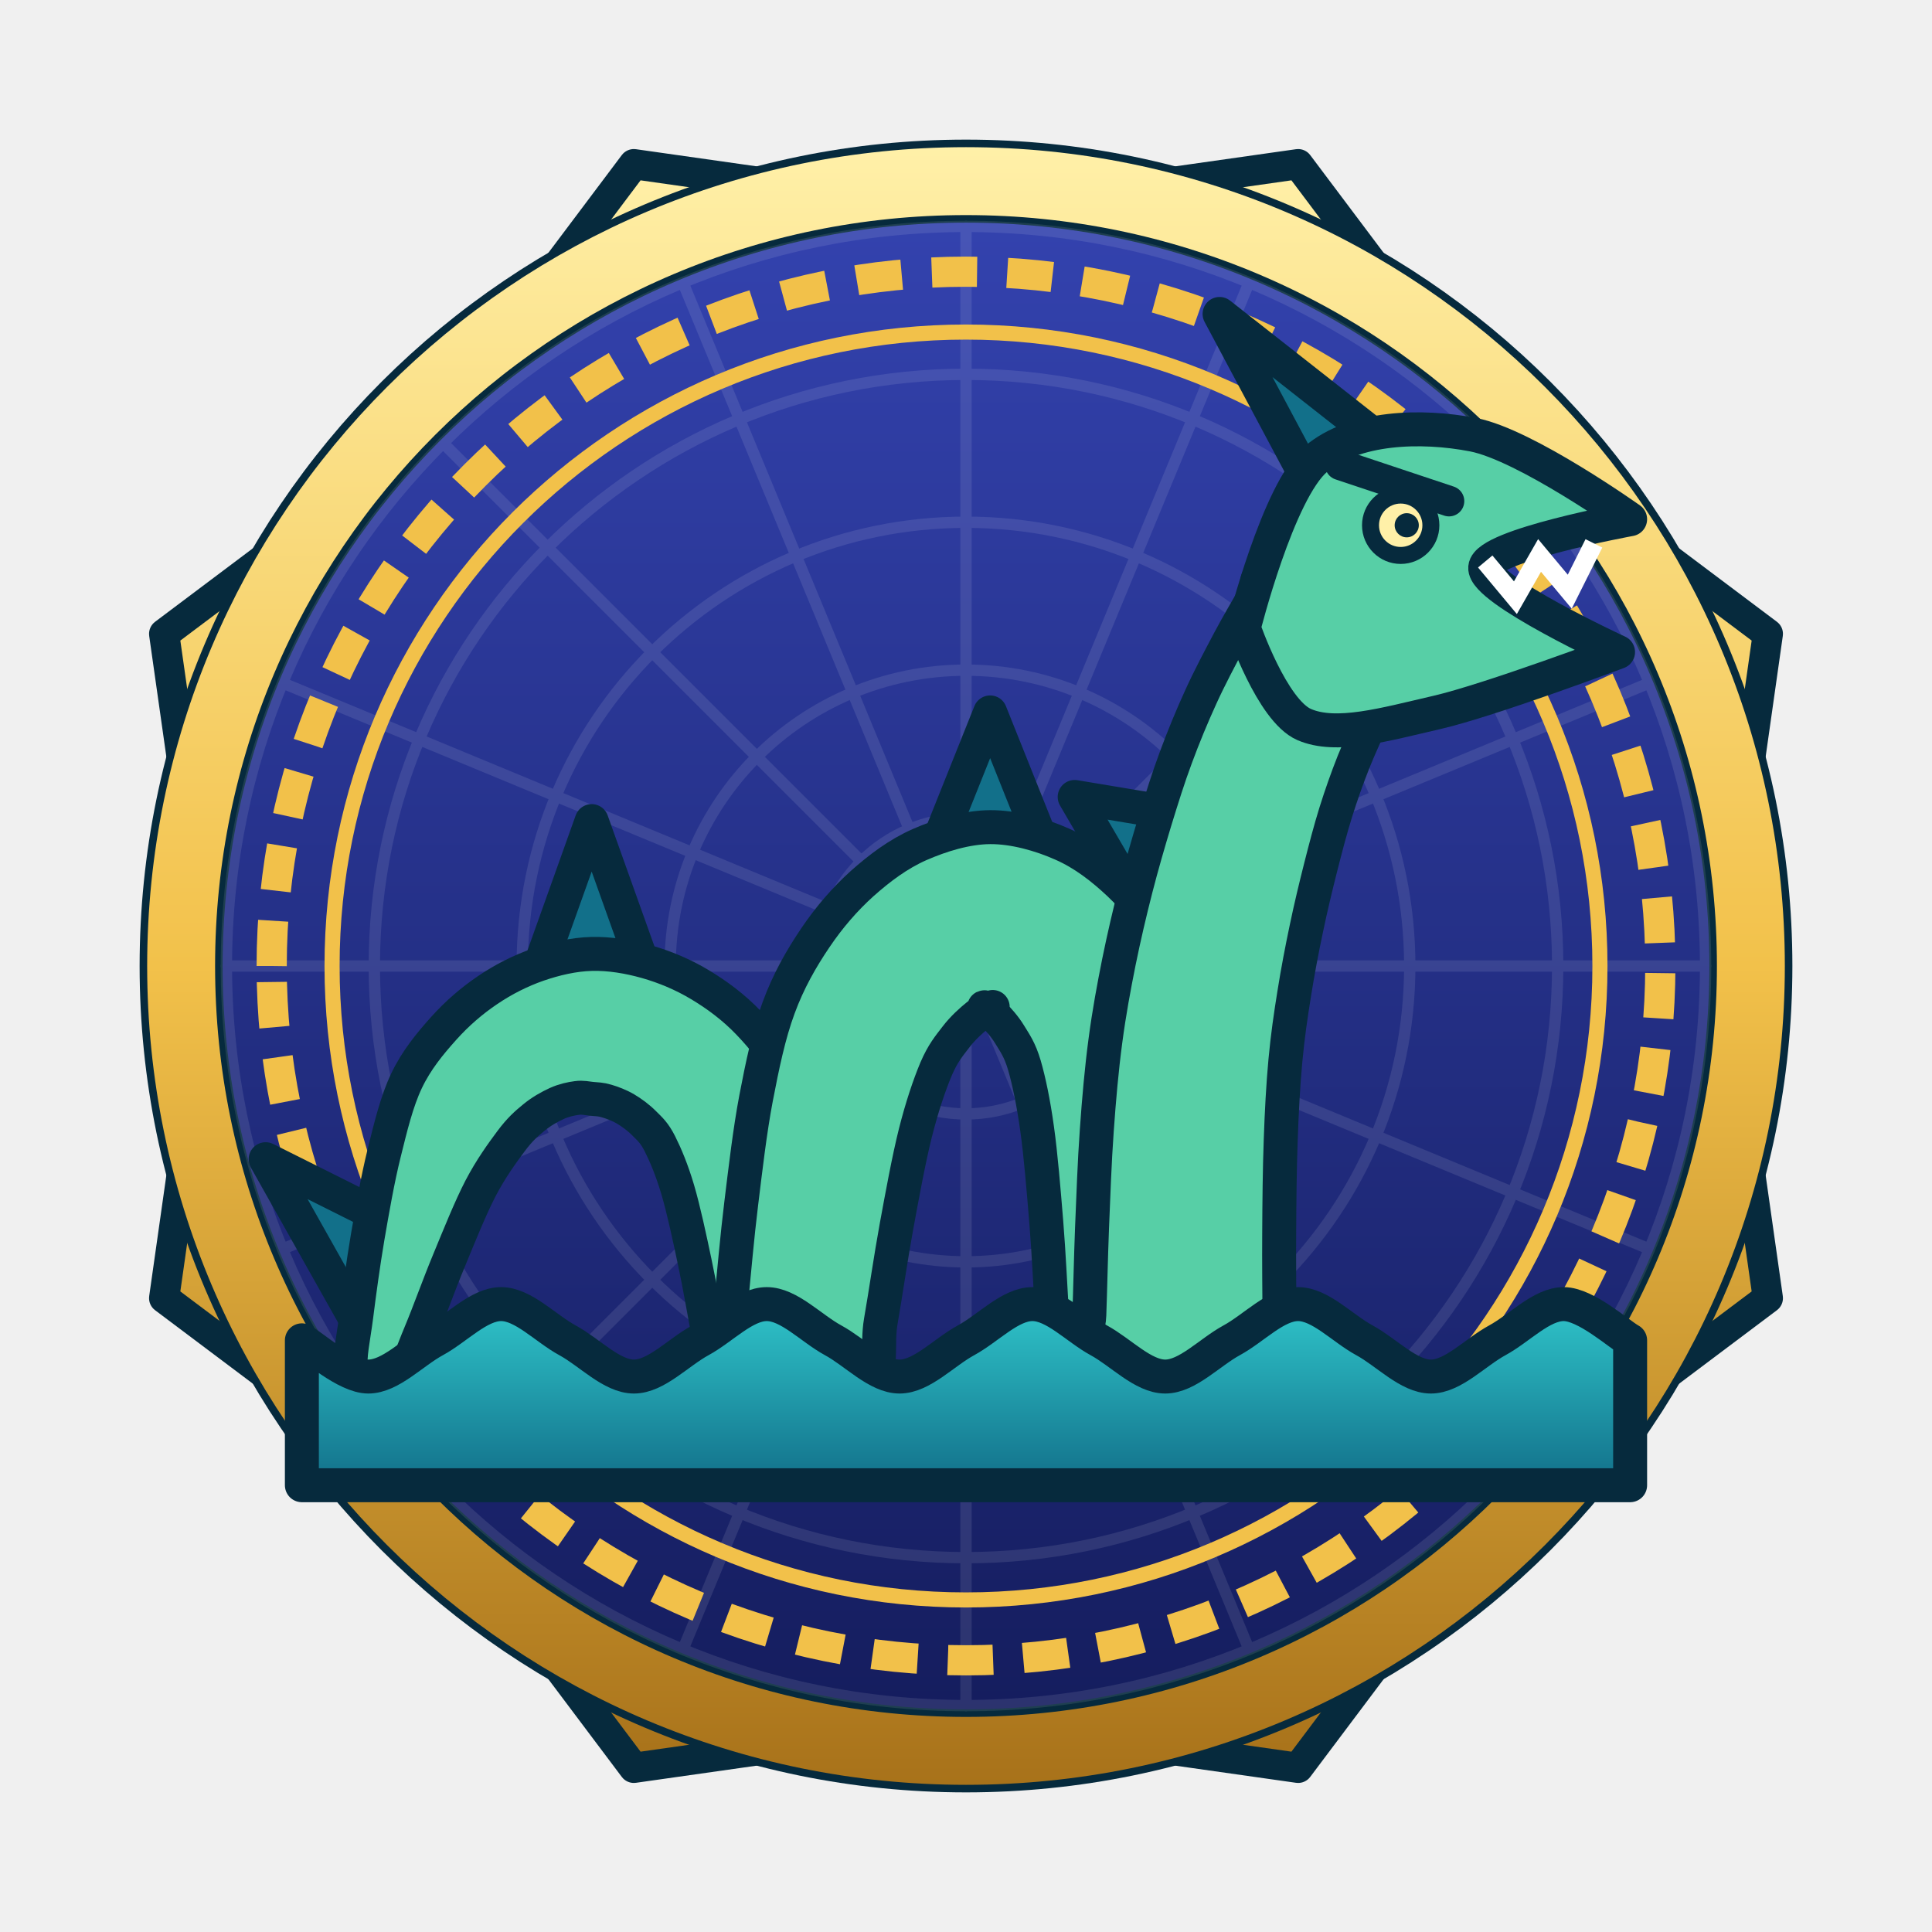
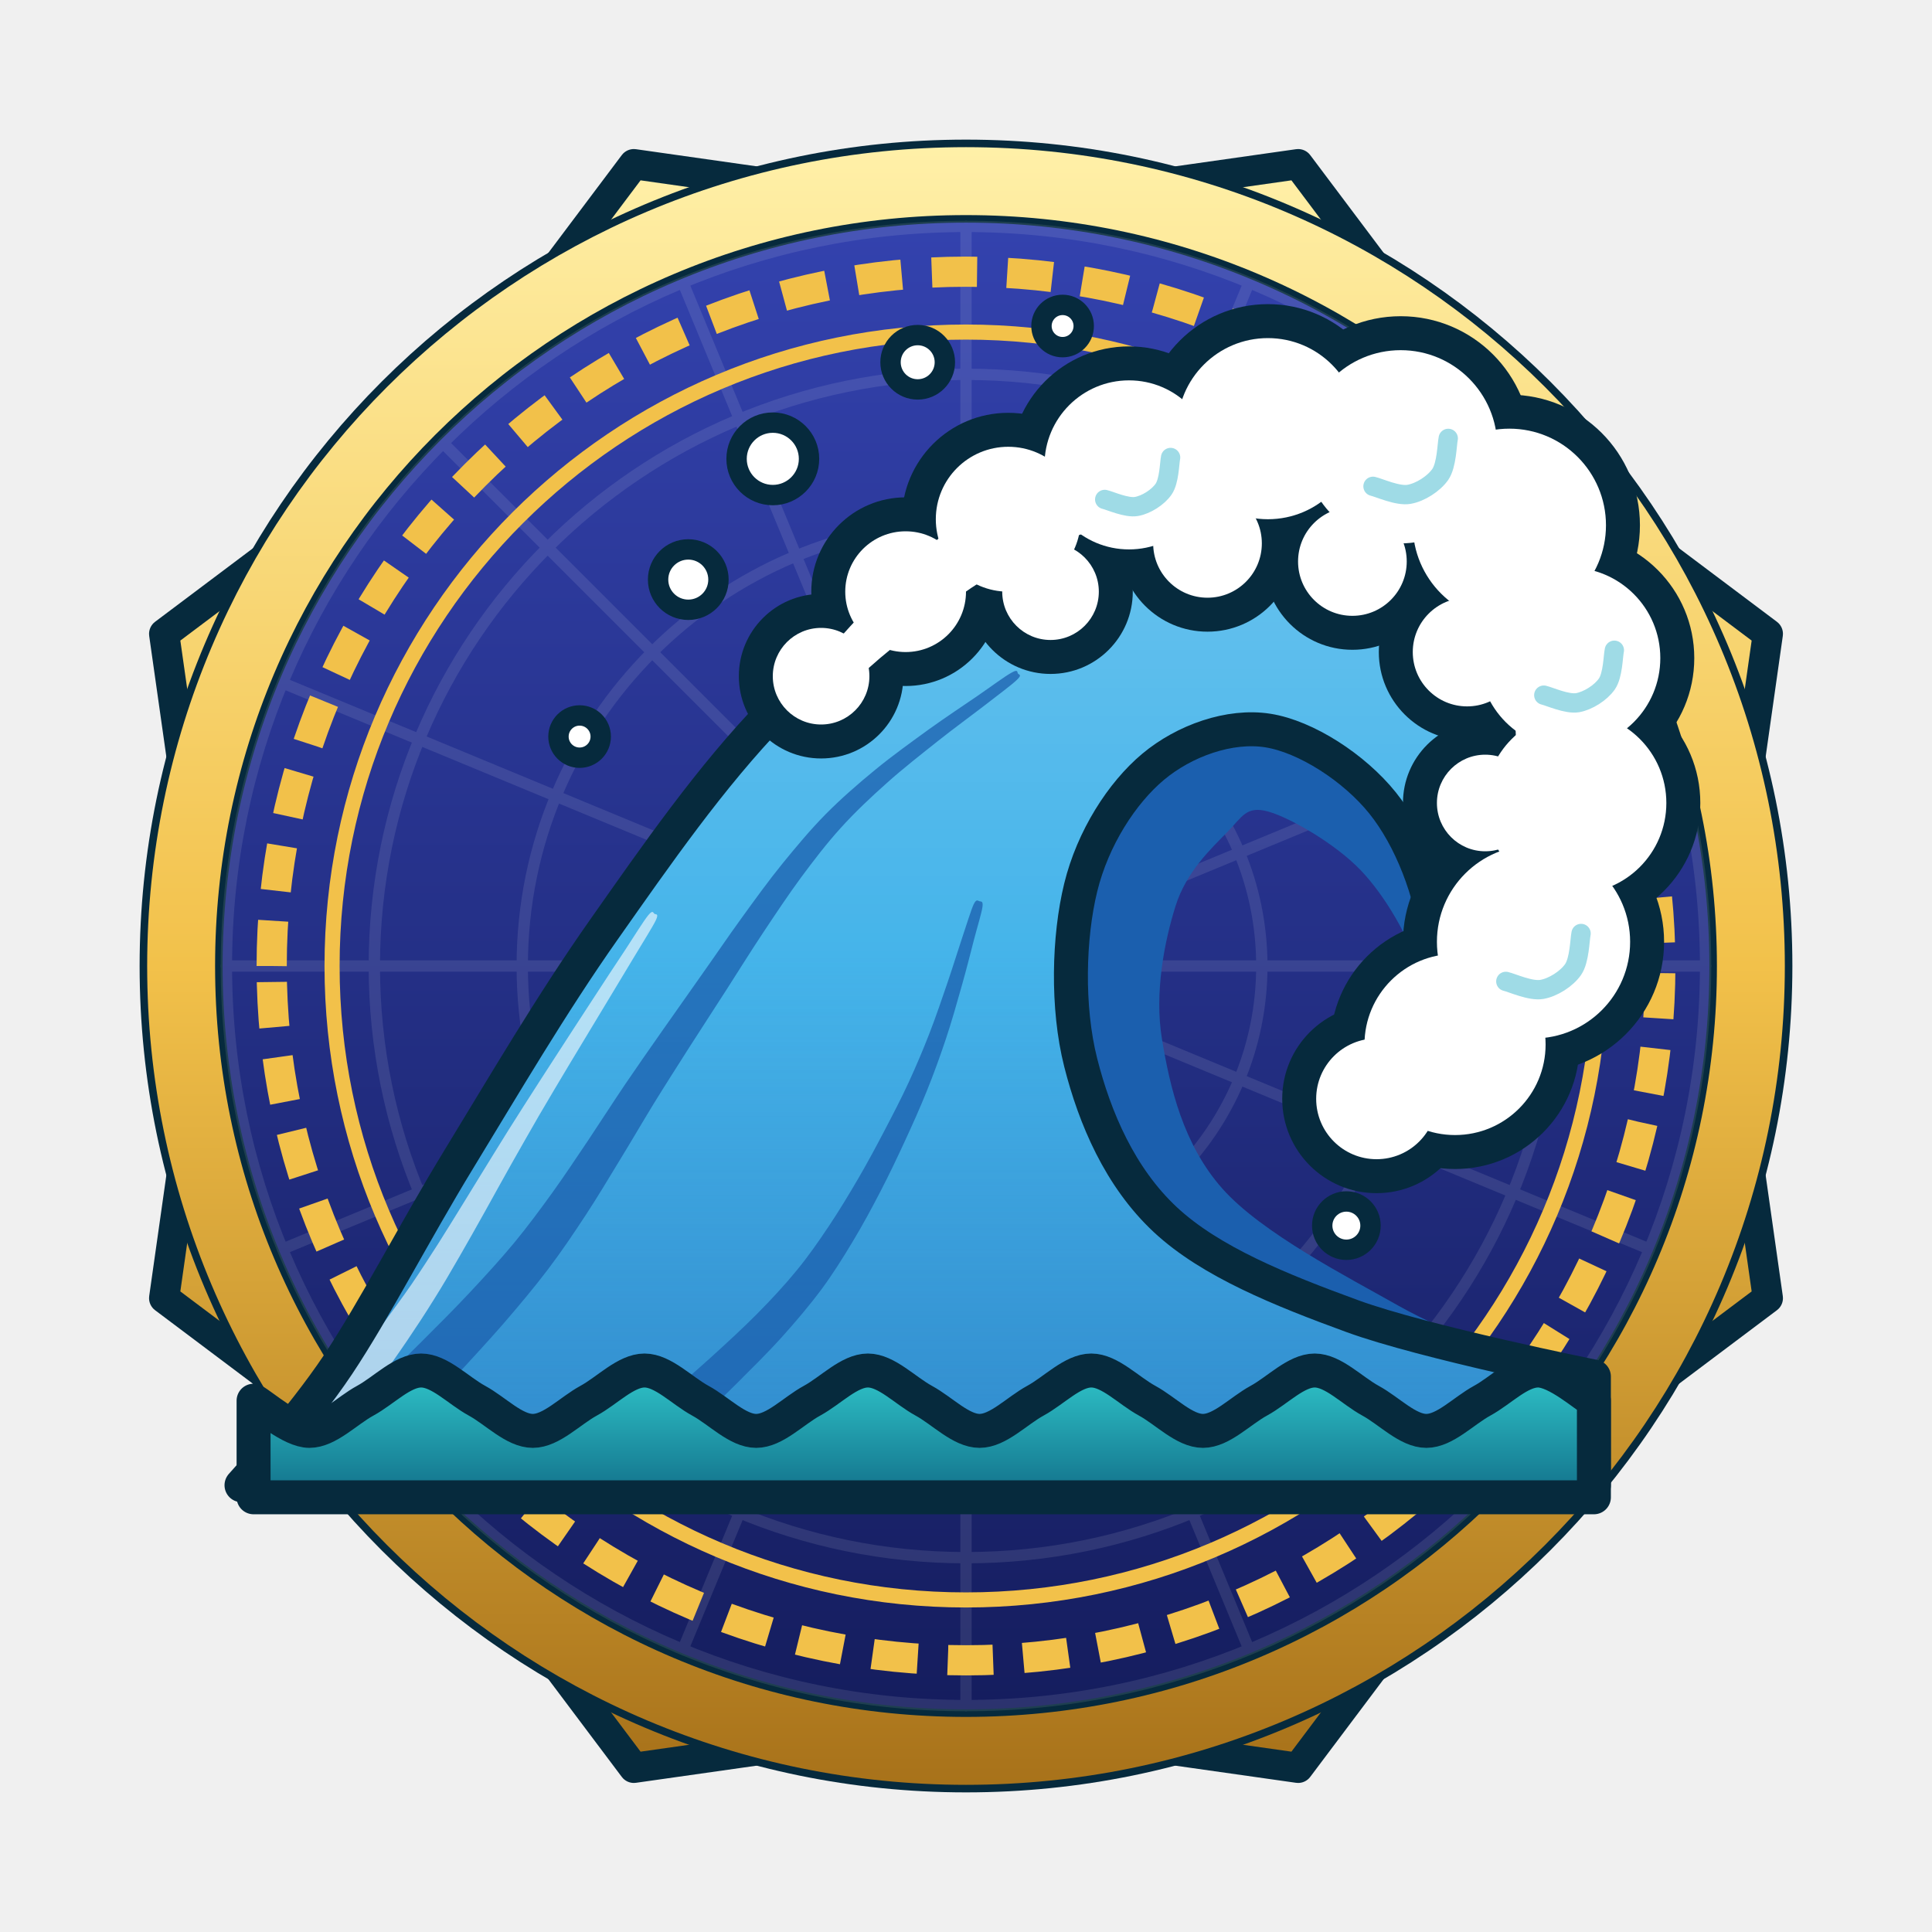
<svg xmlns="http://www.w3.org/2000/svg" width="256" height="256" viewBox="0 0 256 256">
  <defs>
    <linearGradient id="linear-gradient-1" x1="128" y1="21.75" x2="128" y2="234.25" gradientUnits="userSpaceOnUse">
      <stop offset="0" stop-color="#fff0a8" />
      <stop offset="0.5" stop-color="#f2c14a" />
      <stop offset="1" stop-color="#a8721a" />
    </linearGradient>
    <linearGradient id="linear-gradient-2" x1="128" y1="24" x2="128" y2="232" gradientUnits="userSpaceOnUse">
      <stop offset="0" stop-color="#3443b0" />
      <stop offset="1" stop-color="#141c5c" />
    </linearGradient>
    <linearGradient id="linear-gradient-3" x1="128" y1="19.5" x2="128" y2="236.5" gradientUnits="userSpaceOnUse">
      <stop offset="0" stop-color="#fff0a8" />
      <stop offset="0.5" stop-color="#f2c14a" />
      <stop offset="1" stop-color="#a8721a" />
    </linearGradient>
-     <linearGradient id="linear-gradient-4" x1="128" y1="172.8" x2="128" y2="196.8" gradientUnits="userSpaceOnUse">
+     <linearGradient id="linear-gradient-4" x1="122.54" y1="56.65" x2="122.54" y2="196.8" gradientUnits="userSpaceOnUse">
+       <stop offset="0" stop-color="#ffffff" stop-opacity="0.22" />
+       <stop offset="0.5" stop-color="#ffffff" stop-opacity="0" />
+       <stop offset="0.5" stop-color="#1b5fae" stop-opacity="0" />
+       <stop offset="1" stop-color="#1b5fae" stop-opacity="0.5" />
+     </linearGradient>
+     <linearGradient id="linear-gradient-5" x1="122.4" y1="181.6" x2="122.4" y2="198.4" gradientUnits="userSpaceOnUse">
      <stop offset="0" stop-color="#2fc4c9" />
      <stop offset="1" stop-color="#12708a" />
    </linearGradient>
  </defs>
  <g>
    <polygon points="172.01,21.75 198.71,57.29 234.25,83.99 228,128 234.25,172.01 198.71,198.71 172.01,234.25 128,228 83.99,234.25 57.29,198.71 21.75,172.01 28,128 21.75,83.99 57.29,57.29 83.99,21.75 128,28" fill="url(#linear-gradient-1)" stroke="#062a3d" stroke-width="4" stroke-linecap="round" stroke-linejoin="round" />
    <circle cx="128" cy="128" r="104" fill="url(#linear-gradient-2)" stroke="#062a3d" stroke-width="11" stroke-linecap="round" stroke-linejoin="round" />
    <g opacity="0.1">
      <circle cx="128" cy="128" r="98" fill="none" stroke="#ffffff" stroke-width="1.5" stroke-linecap="round" stroke-linejoin="round" />
      <circle cx="128" cy="128" r="78.4" fill="none" stroke="#ffffff" stroke-width="1.5" stroke-linecap="round" stroke-linejoin="round" />
      <circle cx="128" cy="128" r="58.8" fill="none" stroke="#ffffff" stroke-width="1.5" stroke-linecap="round" stroke-linejoin="round" />
      <circle cx="128" cy="128" r="39.2" fill="none" stroke="#ffffff" stroke-width="1.5" stroke-linecap="round" stroke-linejoin="round" />
      <circle cx="128" cy="128" r="19.6" fill="none" stroke="#ffffff" stroke-width="1.5" stroke-linecap="round" stroke-linejoin="round" />
      <line x1="128" y1="128" x2="128" y2="30" fill="none" stroke="#ffffff" stroke-width="1.5" stroke-linecap="round" stroke-linejoin="round" />
      <line x1="128" y1="128" x2="165.5" y2="37.46" fill="none" stroke="#ffffff" stroke-width="1.5" stroke-linecap="round" stroke-linejoin="round" />
      <line x1="128" y1="128" x2="197.3" y2="58.7" fill="none" stroke="#ffffff" stroke-width="1.5" stroke-linecap="round" stroke-linejoin="round" />
      <line x1="128" y1="128" x2="218.54" y2="90.5" fill="none" stroke="#ffffff" stroke-width="1.5" stroke-linecap="round" stroke-linejoin="round" />
      <line x1="128" y1="128" x2="226" y2="128" fill="none" stroke="#ffffff" stroke-width="1.5" stroke-linecap="round" stroke-linejoin="round" />
      <line x1="128" y1="128" x2="218.54" y2="165.5" fill="none" stroke="#ffffff" stroke-width="1.5" stroke-linecap="round" stroke-linejoin="round" />
      <line x1="128" y1="128" x2="197.3" y2="197.3" fill="none" stroke="#ffffff" stroke-width="1.5" stroke-linecap="round" stroke-linejoin="round" />
      <line x1="128" y1="128" x2="165.5" y2="218.54" fill="none" stroke="#ffffff" stroke-width="1.5" stroke-linecap="round" stroke-linejoin="round" />
      <line x1="128" y1="128" x2="128" y2="226" fill="none" stroke="#ffffff" stroke-width="1.5" stroke-linecap="round" stroke-linejoin="round" />
      <line x1="128" y1="128" x2="90.5" y2="218.54" fill="none" stroke="#ffffff" stroke-width="1.5" stroke-linecap="round" stroke-linejoin="round" />
      <line x1="128" y1="128" x2="58.7" y2="197.3" fill="none" stroke="#ffffff" stroke-width="1.5" stroke-linecap="round" stroke-linejoin="round" />
      <line x1="128" y1="128" x2="37.46" y2="165.5" fill="none" stroke="#ffffff" stroke-width="1.5" stroke-linecap="round" stroke-linejoin="round" />
      <line x1="128" y1="128" x2="30" y2="128" fill="none" stroke="#ffffff" stroke-width="1.5" stroke-linecap="round" stroke-linejoin="round" />
      <line x1="128" y1="128" x2="37.46" y2="90.5" fill="none" stroke="#ffffff" stroke-width="1.5" stroke-linecap="round" stroke-linejoin="round" />
      <line x1="128" y1="128" x2="58.7" y2="58.7" fill="none" stroke="#ffffff" stroke-width="1.5" stroke-linecap="round" stroke-linejoin="round" />
      <line x1="128" y1="128" x2="90.5" y2="37.46" fill="none" stroke="#ffffff" stroke-width="1.5" stroke-linecap="round" stroke-linejoin="round" />
    </g>
    <circle cx="128" cy="128" r="104" fill="none" stroke="url(#linear-gradient-3)" stroke-width="9" stroke-linecap="round" stroke-linejoin="round" />
    <path d="M36 128 C36 77.19 77.19 36 128 36 C178.81 36 220 77.19 220 128 C220 178.81 178.81 220 128 220 C77.19 220 36 178.81 36 128 Z" fill="none" stroke="#f2c14a" stroke-width="4" stroke-linejoin="round" stroke-dasharray="6 4" />
    <circle cx="128" cy="128" r="84" fill="none" stroke="#f2c14a" stroke-width="2" stroke-linecap="round" stroke-linejoin="round" />
    <g>
-       <polygon points="70.4,131.2 78.4,108.8 86.4,131.2" fill="#12708a" stroke="#062a3d" stroke-width="4.5" stroke-linecap="round" stroke-linejoin="round" />
-       <polygon points="121.6,118.4 131.2,94.4 140.8,118.4" fill="#12708a" stroke="#062a3d" stroke-width="4.5" stroke-linecap="round" stroke-linejoin="round" />
-       <polygon points="153.6,124.8 142.4,105.6 161.6,108.8" fill="#12708a" stroke="#062a3d" stroke-width="4.5" stroke-linecap="round" stroke-linejoin="round" />
-       <polygon points="174.4,65.6 161.6,41.6 184,59.2" fill="#12708a" stroke="#062a3d" stroke-width="4.5" stroke-linecap="round" stroke-linejoin="round" />
-       <polygon points="49.6,179.2 35.2,153.6 54.4,163.2" fill="#12708a" stroke="#062a3d" stroke-width="4.5" stroke-linecap="round" stroke-linejoin="round" />
-       <path d="M48.77 185.49 C49.79 185.77 51.53 184.71 52.69 183.23 C53.85 181.76 54.58 179.34 55.71 176.65 C56.85 173.94 58.16 170.23 59.49 167.04 C60.81 163.85 62.3 160.12 63.67 157.47 C65.05 154.83 66.56 152.76 67.73 151.19 C68.9 149.63 69.72 148.92 70.73 148.09 C71.73 147.26 72.82 146.66 73.77 146.22 C74.72 145.79 75.67 145.59 76.44 145.49 C77.22 145.38 77.74 145.54 78.4 145.6 C79.06 145.66 79.63 145.66 80.38 145.89 C81.12 146.11 82.05 146.45 82.88 146.94 C83.71 147.43 84.61 148.09 85.37 148.86 C86.13 149.62 86.7 150.09 87.44 151.55 C88.18 153.02 89.04 155.05 89.81 157.66 C90.58 160.27 91.38 164.01 92.06 167.24 C92.75 170.47 93.38 174.26 93.92 177.03 C94.46 179.82 93.4 181.58 95.34 183.93 C97.27 186.26 102.64 191.58 105.53 191.06 C108.42 190.56 111.65 183.72 112.66 180.87 C113.69 178.03 112.08 176.84 111.66 173.99 C111.23 171.14 110.76 167.32 110.14 163.76 C109.51 160.2 108.85 156.1 107.92 152.62 C106.98 149.13 106.02 145.7 104.56 142.85 C103.1 140 101.16 137.58 99.18 135.52 C97.21 133.46 94.98 131.81 92.72 130.46 C90.47 129.11 88.06 128.11 85.67 127.43 C83.29 126.76 80.8 126.34 78.4 126.4 C76 126.46 73.55 127.04 71.26 127.83 C68.97 128.63 66.71 129.77 64.63 131.18 C62.55 132.58 60.57 134.28 58.78 136.28 C56.98 138.29 55.18 140.46 53.87 143.21 C52.56 145.96 51.76 149.34 50.9 152.8 C50.04 156.26 49.33 160.36 48.71 163.96 C48.1 167.56 47.58 171.45 47.21 174.38 C46.84 177.31 46.25 179.71 46.51 181.57 C46.77 183.42 47.74 185.21 48.77 185.49 Z" fill="#57cfa6" stroke="#062a3d" stroke-width="4.5" stroke-linecap="round" stroke-linejoin="round" />
-       <path d="M104.28 191.91 C107.45 192.35 113.03 186.54 115.11 183.72 C117.18 180.9 116.11 178.54 116.72 175.02 C117.34 171.49 118.02 166.71 118.78 162.56 C119.54 158.42 120.42 153.61 121.29 150.13 C122.17 146.64 123.14 143.79 124.03 141.66 C124.94 139.54 125.77 138.58 126.69 137.38 C127.6 136.19 128.73 135.19 129.54 134.54 C130.34 133.87 131.26 133.58 131.54 133.43 C131.82 133.27 131.39 133.58 131.2 133.6 C131.01 133.62 130.33 133.37 130.41 133.5 C130.49 133.65 131.1 133.84 131.67 134.44 C132.23 135.03 133.1 135.95 133.78 137.07 C134.46 138.19 135.13 139.08 135.74 141.16 C136.34 143.23 136.94 146.08 137.42 149.55 C137.91 153.02 138.3 157.82 138.64 161.97 C138.98 166.12 139.19 170.92 139.42 174.46 C139.66 178 137.79 179.9 140.03 183.22 C142.26 186.54 148.83 194.65 152.82 194.37 C156.82 194.1 162.22 185.16 163.97 181.58 C165.73 178 163.61 176.48 163.38 172.89 C163.14 169.3 162.93 164.5 162.56 160.03 C162.19 155.56 161.82 150.43 161.18 146.1 C160.53 141.77 159.82 137.63 158.66 134.04 C157.51 130.46 155.99 127.39 154.27 124.58 C152.54 121.76 150.58 119.29 148.33 117.16 C146.08 115.04 143.6 113.1 140.74 111.85 C137.89 110.58 134.35 109.58 131.2 109.6 C128.05 109.62 124.66 110.68 121.83 111.92 C119.01 113.17 116.57 115.01 114.26 117.06 C111.97 119.12 109.89 121.52 108.04 124.26 C106.18 127.01 104.47 129.99 103.17 133.54 C101.86 137.08 101.01 141.21 100.18 145.53 C99.36 149.84 98.77 154.97 98.22 159.44 C97.67 163.9 97.26 168.73 96.9 172.34 C96.55 175.94 94.86 177.82 96.09 181.08 C97.32 184.34 101.11 191.47 104.28 191.91 Z" fill="#57cfa6" stroke="#062a3d" stroke-width="4.5" stroke-linecap="round" stroke-linejoin="round" />
-       <path d="M156.58 195.2 C160.85 195.27 167.44 186.05 169.6 182.62 C171.76 179.19 169.55 177.86 169.54 174.65 C169.52 171.42 169.47 167.22 169.5 163.3 C169.52 159.38 169.56 154.9 169.7 151.11 C169.83 147.33 170.02 143.79 170.32 140.55 C170.62 137.31 171.02 134.59 171.49 131.67 C171.95 128.76 172.51 125.84 173.1 123.04 C173.68 120.25 174.35 117.47 175 114.9 C175.65 112.34 176.27 109.96 176.99 107.64 C177.72 105.32 178.48 103.16 179.34 100.99 C180.21 98.82 181.24 96.62 182.17 94.62 C183.1 92.61 184.14 90.58 184.91 88.94 C185.7 87.3 187.27 87.8 186.85 84.77 C186.42 81.74 185.45 72.34 182.37 70.75 C179.28 69.17 171.06 73.83 168.35 75.23 C165.65 76.63 167.03 77.53 166.11 79.16 C165.19 80.78 163.99 82.79 162.83 84.98 C161.67 87.18 160.3 89.74 159.13 92.31 C157.96 94.87 156.82 97.62 155.81 100.36 C154.79 103.1 153.94 105.85 153.05 108.74 C152.17 111.65 151.3 114.64 150.5 117.76 C149.7 120.88 148.94 124.13 148.26 127.47 C147.59 130.82 146.97 134.14 146.48 137.85 C145.98 141.57 145.62 145.64 145.33 149.78 C145.03 153.93 144.87 158.62 144.7 162.7 C144.54 166.78 144.46 171.01 144.34 174.26 C144.22 177.5 141.96 178.69 144 182.18 C146.04 185.67 152.31 195.13 156.58 195.2 Z" fill="#57cfa6" stroke="#062a3d" stroke-width="4.5" stroke-linecap="round" stroke-linejoin="round" />
-       <path d="M164.8 83.2 C164.8 83.2 169.34 65.06 174.4 60.8 C179.46 56.54 188.26 56.26 195.2 57.6 C202.14 58.94 216 68.8 216 68.8 C216 68.8 197.06 72.26 196.8 75.2 C196.54 78.14 214.4 86.4 214.4 86.4 C214.4 86.4 197.34 92.8 190.4 94.4 C183.46 96 177.06 97.86 172.8 96 C168.54 94.14 164.8 83.2 164.8 83.2 Z" fill="#57cfa6" stroke="#062a3d" stroke-width="4.5" stroke-linecap="round" stroke-linejoin="round" />
-       <polyline points="196.8,74.4 200.8,79.2 204,73.6 208,78.4 211.2,72" fill="none" stroke="#ffffff" stroke-width="2.48" stroke-miterlimit="10" />
-       <circle cx="185.6" cy="69.6" r="4" fill="#fff0a8" stroke="#062a3d" stroke-width="2.25" stroke-linecap="round" stroke-linejoin="round" />
-       <circle cx="186.4" cy="69.6" r="1.6" fill="#062a3d" />
-       <line x1="177.6" y1="61.6" x2="192" y2="66.4" fill="none" stroke="#062a3d" stroke-width="4.05" stroke-linecap="round" stroke-linejoin="round" />
-       <path d="M40 177.6 C41.46 178.4 45.86 182.4 48.8 182.4 C51.74 182.4 54.66 179.2 57.6 177.6 C60.54 176 63.46 172.8 66.4 172.8 C69.34 172.8 72.26 176 75.2 177.6 C78.14 179.2 81.06 182.4 84 182.4 C86.94 182.4 89.86 179.2 92.8 177.6 C95.74 176 98.66 172.8 101.6 172.8 C104.54 172.8 107.46 176 110.4 177.6 C113.34 179.2 116.26 182.4 119.2 182.4 C122.14 182.4 125.06 179.2 128 177.6 C130.94 176 133.86 172.8 136.8 172.8 C139.74 172.8 142.66 176 145.6 177.6 C148.54 179.2 151.46 182.4 154.4 182.4 C157.34 182.4 160.26 179.2 163.2 177.6 C166.14 176 169.06 172.8 172 172.8 C174.94 172.8 177.86 176 180.8 177.6 C183.74 179.2 186.66 182.4 189.6 182.4 C192.54 182.4 195.46 179.2 198.4 177.6 C201.34 176 204.26 172.8 207.2 172.8 C210.14 172.8 214.54 176.8 216 177.6 L216 196.8 L40 196.8 Z" fill="url(#linear-gradient-4)" stroke="#062a3d" stroke-width="4.5" stroke-linecap="round" stroke-linejoin="round" />
+       <path d="M32 196.8 C32 196.8 40 188 44.8 180.8 C49.6 173.6 54.94 163.2 60.8 153.6 C66.66 144 73.06 133.06 80 123.2 C86.94 113.34 94.14 102.94 102.4 94.4 C110.66 85.86 120.26 77.86 129.6 72 C138.94 66.14 149.34 61.6 158.4 59.2 C167.46 56.8 176.54 55.74 184 57.6 C191.46 59.46 198.4 64.26 203.2 70.4 C208 76.54 211.74 86.14 212.8 94.4 C213.86 102.66 211.74 113.06 209.6 120 C207.46 126.94 203.74 131.74 200 136 C196.26 140.26 187.2 145.6 187.2 145.6 C187.2 145.6 191.06 131.34 190.4 124.8 C189.74 118.26 186.94 111.06 183.2 106.4 C179.46 101.74 173.06 97.6 168 96.8 C162.94 96 156.94 98.14 152.8 101.6 C148.66 105.06 144.8 111.06 143.2 117.6 C141.6 124.14 141.34 133.46 143.2 140.8 C145.06 148.14 148.4 156 154.4 161.6 C160.4 167.2 169.74 170.94 179.2 174.4 C188.66 177.86 211.2 182.4 211.2 182.4 L211.2 196.8 Z" fill="#45b4ea" />
+       <path d="M32 196.8 C32 196.8 40 188 44.8 180.8 C49.6 173.6 54.94 163.2 60.8 153.6 C66.66 144 73.06 133.06 80 123.2 C86.94 113.34 94.14 102.94 102.4 94.4 C110.66 85.86 120.26 77.86 129.6 72 C138.94 66.14 149.34 61.6 158.4 59.2 C167.46 56.8 176.54 55.74 184 57.6 C191.46 59.46 198.4 64.26 203.2 70.4 C208 76.54 211.74 86.14 212.8 94.4 C213.86 102.66 211.74 113.06 209.6 120 C207.46 126.94 203.74 131.74 200 136 C196.26 140.26 187.2 145.6 187.2 145.6 C187.2 145.6 191.06 131.34 190.4 124.8 C189.74 118.26 186.94 111.06 183.2 106.4 C179.46 101.74 173.06 97.6 168 96.8 C162.94 96 156.94 98.14 152.8 101.6 C148.66 105.06 144.8 111.06 143.2 117.6 C141.6 124.14 141.34 133.46 143.2 140.8 C145.06 148.14 148.4 156 154.4 161.6 C160.4 167.2 169.74 170.94 179.2 174.4 C188.66 177.86 211.2 182.4 211.2 182.4 L211.2 196.8 Z" fill="url(#linear-gradient-4)" />
+       <path d="M188.42 140.12 C188.42 140.12 190.74 133.09 190.43 128.37 C190.13 123.65 189.88 116.94 186.58 111.79 C183.28 106.64 175.89 99.43 170.62 97.46 C165.37 95.5 159.58 96.63 155.01 99.98 C150.44 103.34 145.17 110.8 143.2 117.6 C141.23 124.4 140.79 133.02 143.2 140.8 C145.61 148.58 150.78 158.37 157.66 164.25 C164.54 170.14 176.99 173.39 184.49 176.1 C191.98 178.82 202.64 180.5 202.64 180.5 C202.64 180.5 192.09 176.85 185.31 173.02 C178.54 169.18 167.2 163.39 161.98 157.51 C156.75 151.63 155 143.95 153.97 137.71 C152.93 131.47 154.33 124.64 155.76 120.07 C157.19 115.51 160.51 112.41 162.56 110.32 C164.62 108.23 165.12 106.72 168.07 107.54 C171.02 108.38 176.96 111.82 180.29 115.3 C183.62 118.77 186.68 124.26 188.03 128.39 C189.38 132.53 188.42 140.12 188.42 140.12 Z" fill="#1b5fae" />
+       <path d="M50.58 192.91 C50.58 192.91 52.91 190.34 54.54 188.59 C56.16 186.84 58.29 184.65 60.33 182.43 C62.36 180.22 64.7 177.7 66.76 175.33 C68.81 172.95 70.83 170.55 72.63 168.17 C74.44 165.78 75.99 163.47 77.58 161.05 C79.18 158.62 80.66 156.12 82.18 153.63 C83.7 151.15 85.16 148.63 86.68 146.15 C88.21 143.67 89.76 141.26 91.34 138.77 C92.93 136.28 94.57 133.78 96.2 131.24 C97.82 128.71 99.46 126.08 101.12 123.58 C102.78 121.09 104.44 118.58 106.15 116.26 C107.86 113.96 109.49 111.82 111.38 109.73 C113.27 107.64 115.34 105.68 117.5 103.76 C119.65 101.83 122.13 99.9 124.29 98.18 C126.46 96.46 128.73 94.81 130.48 93.46 C132.22 92.11 134.02 90.78 134.75 90.08 C135.49 89.38 135 89.41 134.88 89.25 C134.77 89.08 134.94 88.62 134.05 89.12 C133.15 89.61 131.37 90.94 129.55 92.19 C127.73 93.44 125.38 94.99 123.11 96.62 C120.85 98.26 118.26 100.12 115.98 101.99 C113.7 103.86 111.46 105.81 109.42 107.87 C107.38 109.94 105.58 112.1 103.72 114.38 C101.86 116.67 100.06 119.16 98.28 121.62 C96.5 124.07 94.77 126.64 93.02 129.1 C91.29 131.58 89.55 134.01 87.86 136.43 C86.16 138.86 84.48 141.25 82.84 143.67 C81.2 146.1 79.62 148.57 78.02 150.97 C76.41 153.36 74.83 155.75 73.19 158.03 C71.55 160.3 69.99 162.42 68.17 164.63 C66.34 166.84 64.32 169.05 62.24 171.27 C60.16 173.5 57.77 175.87 55.67 177.97 C53.58 180.06 51.37 182.16 49.66 183.81 C47.95 185.46 45.42 187.89 45.42 187.89 Z" fill="#1b5fae" opacity="0.75" />
+       <path d="M88.31 192.45 C88.31 192.45 90.52 190.21 92.06 188.7 C93.61 187.18 95.66 185.28 97.58 183.36 C99.5 181.44 101.73 179.25 103.6 177.17 C105.47 175.09 107.26 172.98 108.83 170.87 C110.39 168.76 111.68 166.69 112.99 164.51 C114.3 162.34 115.53 160.06 116.69 157.82 C117.85 155.58 118.94 153.29 119.96 151.07 C120.98 148.86 121.93 146.75 122.82 144.53 C123.72 142.3 124.55 140.02 125.32 137.71 C126.09 135.41 126.8 132.89 127.42 130.69 C128.05 128.49 128.61 126.25 129.06 124.5 C129.52 122.74 130.06 121.02 130.18 120.18 C130.3 119.33 129.97 119.48 129.78 119.42 C129.58 119.37 129.39 119.06 129.02 119.82 C128.66 120.6 128.14 122.34 127.56 124.05 C126.98 125.77 126.31 127.97 125.58 130.11 C124.84 132.26 124.02 134.71 123.15 136.94 C122.29 139.16 121.36 141.34 120.38 143.47 C119.39 145.61 118.35 147.61 117.24 149.73 C116.13 151.85 114.95 154.06 113.71 156.18 C112.47 158.3 111.17 160.46 109.81 162.49 C108.46 164.51 107.15 166.4 105.57 168.33 C103.99 170.26 102.22 172.17 100.33 174.08 C98.43 176 96.19 178.05 94.22 179.84 C92.25 181.63 90.13 183.44 88.51 184.86 C86.89 186.27 84.49 188.35 84.49 188.35 Z" fill="#1b5fae" opacity="0.75" />
+       <path d="M45.12 190.24 C45.12 190.24 46.38 188.39 47.26 187.14 C48.14 185.9 49.26 184.34 50.38 182.75 C51.5 181.16 52.79 179.35 53.98 177.59 C55.17 175.83 56.36 174.02 57.5 172.18 C58.66 170.34 59.73 168.5 60.86 166.54 C61.99 164.59 63.14 162.53 64.3 160.46 C65.45 158.39 66.62 156.26 67.81 154.15 C69 152.05 70.14 150.04 71.42 147.82 C72.71 145.61 74.11 143.27 75.55 140.86 C76.99 138.46 78.63 135.75 80.06 133.38 C81.49 131.01 82.98 128.54 84.12 126.64 C85.26 124.73 86.47 122.84 86.91 121.92 C87.34 120.99 86.89 121.2 86.72 121.09 C86.55 120.98 86.54 120.49 85.89 121.28 C85.25 122.07 84.08 123.98 82.86 125.84 C81.62 127.7 80.05 130.1 78.54 132.42 C77.02 134.74 75.3 137.4 73.77 139.76 C72.25 142.12 70.75 144.41 69.38 146.58 C67.99 148.74 66.77 150.71 65.49 152.78 C64.21 154.83 62.95 156.93 61.7 158.94 C60.46 160.94 59.24 162.95 58.04 164.83 C56.84 166.71 55.7 168.46 54.5 170.22 C53.29 171.97 52.04 173.66 50.8 175.34 C49.55 177.01 48.2 178.73 47.02 180.25 C45.82 181.77 44.62 183.25 43.66 184.43 C42.71 185.62 41.28 187.36 41.28 187.36 Z" fill="#ffffff" opacity="0.6" />
+       <path d="M32 196.8 C32 196.8 40 188 44.8 180.8 C49.6 173.6 54.94 163.2 60.8 153.6 C66.66 144 73.06 133.06 80 123.2 C86.94 113.34 94.14 102.94 102.4 94.4 C110.66 85.86 120.26 77.86 129.6 72 C138.94 66.14 149.34 61.6 158.4 59.2 C167.46 56.8 176.54 55.74 184 57.6 C191.46 59.46 198.4 64.26 203.2 70.4 C208 76.54 211.74 86.14 212.8 94.4 C213.86 102.66 211.74 113.06 209.6 120 C207.46 126.94 203.74 131.74 200 136 C196.26 140.26 187.2 145.6 187.2 145.6 C187.2 145.6 191.06 131.34 190.4 124.8 C189.74 118.26 186.94 111.06 183.2 106.4 C179.46 101.74 173.06 97.6 168 96.8 C162.94 96 156.94 98.14 152.8 101.6 C148.66 105.06 144.8 111.06 143.2 117.6 C141.6 124.14 141.34 133.46 143.2 140.8 C145.06 148.14 148.4 156 154.4 161.6 C160.4 167.2 169.74 170.94 179.2 174.4 C188.66 177.86 211.2 182.4 211.2 182.4 L211.2 196.8 Z" fill="none" stroke="#062a3d" stroke-width="4.5" stroke-linecap="round" stroke-linejoin="round" />
+       <path d="M105.8 94.23 C106.28 94.7 106.61 95.55 108.63 94.2 C110.66 92.84 114.34 88.98 117.94 86.1 C121.54 83.22 126.1 79.44 130.24 76.92 C134.38 74.39 138.43 72.61 142.78 70.97 C147.12 69.33 151.66 68.02 156.29 67.07 C160.93 66.13 166.19 65.43 170.59 65.29 C174.98 65.15 179.46 65.45 182.68 66.24 C185.9 67.04 187.82 68.37 189.9 70.07 C191.98 71.78 193.66 73.85 195.18 76.46 C196.7 79.07 198.08 82.42 199.02 85.74 C199.95 89.05 200.6 92.84 200.81 96.34 C201.02 99.83 200.74 103.33 200.26 106.71 C199.77 110.09 198.95 113.5 197.9 116.61 C196.84 119.71 195.37 122.73 193.94 125.37 C192.5 128.01 190.82 130.37 189.27 132.45 C187.74 134.52 186.1 136.32 184.7 137.83 C183.3 139.35 181.66 140 180.87 141.55 C180.08 143.1 179.18 146.05 179.95 147.13 C180.73 148.22 183.7 148.38 185.53 148.05 C187.36 147.72 188.83 146.58 190.9 145.17 C192.97 143.75 195.78 141.96 197.93 139.55 C200.07 137.15 202 133.96 203.77 130.73 C205.53 127.5 207.24 123.94 208.5 120.19 C209.77 116.46 210.76 112.38 211.34 108.29 C211.93 104.2 212.25 99.94 211.99 95.66 C211.73 91.39 210.98 86.82 209.78 82.66 C208.59 78.5 206.96 74.3 204.82 70.74 C202.66 67.18 200.14 63.89 196.9 61.33 C193.65 58.76 189.8 56.42 185.32 55.36 C180.84 54.29 175.22 54.51 170.01 54.91 C164.81 55.3 159.21 56.41 154.11 57.73 C149.02 59.05 144.15 60.74 139.42 62.83 C134.7 64.93 130.02 67.14 125.76 70.28 C121.5 73.43 117.2 78.18 113.86 81.7 C110.54 85.22 107.11 89.31 105.77 91.4 C104.42 93.49 105.33 93.77 105.8 94.23 Z" fill="#062a3d" stroke="#062a3d" stroke-width="9" stroke-linecap="round" stroke-linejoin="round" />
+       <circle cx="108.8" cy="89.6" r="10.9" fill="#062a3d" />
+       <circle cx="120" cy="78.4" r="12.5" fill="#062a3d" />
+       <circle cx="133.6" cy="68.8" r="14.1" fill="#062a3d" />
+       <circle cx="149.6" cy="61.6" r="15.7" fill="#062a3d" />
+       <circle cx="168" cy="56.8" r="16.5" fill="#062a3d" />
+       <circle cx="185.6" cy="59.2" r="17.3" fill="#062a3d" />
+       <circle cx="200" cy="69.6" r="17.3" fill="#062a3d" />
+       <circle cx="208" cy="87.2" r="16.5" fill="#062a3d" />
+       <circle cx="208.8" cy="106.4" r="16.5" fill="#062a3d" />
+       <circle cx="203.2" cy="124.8" r="17.3" fill="#062a3d" />
+       <circle cx="192.8" cy="138.4" r="16.5" fill="#062a3d" />
+       <circle cx="182.4" cy="145.6" r="12.5" fill="#062a3d" />
+       <circle cx="139.2" cy="78.4" r="10.9" fill="#062a3d" />
+       <circle cx="160" cy="72" r="11.7" fill="#062a3d" />
+       <circle cx="179.2" cy="74.4" r="11.7" fill="#062a3d" />
+       <circle cx="194.4" cy="86.4" r="11.7" fill="#062a3d" />
+       <circle cx="196.8" cy="106.4" r="10.9" fill="#062a3d" />
+       <path d="M105.8 94.23 C106.28 94.7 106.61 95.55 108.63 94.2 C110.66 92.84 114.34 88.98 117.94 86.1 C121.54 83.22 126.1 79.44 130.24 76.92 C134.38 74.39 138.43 72.61 142.78 70.97 C147.12 69.33 151.66 68.02 156.29 67.07 C160.93 66.13 166.19 65.43 170.59 65.29 C174.98 65.15 179.46 65.45 182.68 66.24 C185.9 67.04 187.82 68.37 189.9 70.07 C191.98 71.78 193.66 73.85 195.18 76.46 C196.7 79.07 198.08 82.42 199.02 85.74 C199.95 89.05 200.6 92.84 200.81 96.34 C201.02 99.83 200.74 103.33 200.26 106.71 C199.77 110.09 198.95 113.5 197.9 116.61 C196.84 119.71 195.37 122.73 193.94 125.37 C192.5 128.01 190.82 130.37 189.27 132.45 C187.74 134.52 186.1 136.32 184.7 137.83 C183.3 139.35 181.66 140 180.87 141.55 C180.08 143.1 179.18 146.05 179.95 147.13 C180.73 148.22 183.7 148.38 185.53 148.05 C187.36 147.72 188.83 146.58 190.9 145.17 C192.97 143.75 195.78 141.96 197.93 139.55 C200.07 137.15 202 133.96 203.77 130.73 C205.53 127.5 207.24 123.94 208.5 120.19 C209.77 116.46 210.76 112.38 211.34 108.29 C211.93 104.2 212.25 99.94 211.99 95.66 C211.73 91.39 210.98 86.82 209.78 82.66 C208.59 78.5 206.96 74.3 204.82 70.74 C202.66 67.18 200.14 63.89 196.9 61.33 C193.65 58.76 189.8 56.42 185.32 55.36 C180.84 54.29 175.22 54.51 170.01 54.91 C164.81 55.3 159.21 56.41 154.11 57.73 C149.02 59.05 144.15 60.74 139.42 62.83 C134.7 64.93 130.02 67.14 125.76 70.28 C121.5 73.43 117.2 78.18 113.86 81.7 C110.54 85.22 107.11 89.31 105.77 91.4 C104.42 93.49 105.33 93.77 105.8 94.23 Z" fill="#ffffff" />
+       <circle cx="108.8" cy="89.6" r="6.4" fill="#ffffff" />
+       <circle cx="120" cy="78.4" r="8" fill="#ffffff" />
+       <circle cx="133.6" cy="68.8" r="9.6" fill="#ffffff" />
+       <circle cx="149.6" cy="61.6" r="11.2" fill="#ffffff" />
+       <circle cx="168" cy="56.8" r="12" fill="#ffffff" />
+       <circle cx="185.6" cy="59.2" r="12.8" fill="#ffffff" />
+       <circle cx="200" cy="69.6" r="12.8" fill="#ffffff" />
+       <circle cx="208" cy="87.2" r="12" fill="#ffffff" />
+       <circle cx="208.8" cy="106.4" r="12" fill="#ffffff" />
+       <circle cx="203.2" cy="124.8" r="12.8" fill="#ffffff" />
+       <circle cx="192.8" cy="138.4" r="12" fill="#ffffff" />
+       <circle cx="182.4" cy="145.6" r="8" fill="#ffffff" />
+       <circle cx="139.2" cy="78.4" r="6.4" fill="#ffffff" />
+       <circle cx="160" cy="72" r="7.2" fill="#ffffff" />
+       <circle cx="179.2" cy="74.4" r="7.2" fill="#ffffff" />
+       <circle cx="194.4" cy="86.4" r="7.2" fill="#ffffff" />
+       <circle cx="196.8" cy="106.4" r="6.4" fill="#ffffff" />
+       <path d="M155.11 60.62 C154.96 61.33 154.94 63.73 154.18 64.82 C153.43 65.9 151.87 66.89 150.58 67.11 C149.27 67.34 147.09 66.34 146.38 66.18" fill="none" stroke="#9fdbe6" stroke-width="2.56" stroke-linecap="round" stroke-linejoin="round" />
+       <path d="M191.9 58.09 C191.73 58.89 191.7 61.63 190.84 62.87 C189.98 64.1 188.2 65.24 186.71 65.5 C185.22 65.77 182.73 64.62 181.93 64.44" fill="none" stroke="#9fdbe6" stroke-width="2.56" stroke-linecap="round" stroke-linejoin="round" />
+       <path d="M213.91 86.16 C213.74 86.9 213.73 89.48 212.91 90.64 C212.1 91.8 210.43 92.86 209.04 93.11 C207.65 93.35 205.3 92.28 204.56 92.11" fill="none" stroke="#9fdbe6" stroke-width="2.56" stroke-linecap="round" stroke-linejoin="round" />
+       <path d="M209.5 123.69 C209.33 124.49 209.3 127.23 208.44 128.47 C207.58 129.7 205.8 130.84 204.31 131.1 C202.82 131.37 200.33 130.22 199.53 130.04" fill="none" stroke="#9fdbe6" stroke-width="2.56" stroke-linecap="round" stroke-linejoin="round" />
+       <circle cx="91.2" cy="76.8" r="4" fill="#ffffff" stroke="#062a3d" stroke-width="2.7" stroke-linecap="round" stroke-linejoin="round" />
+       <circle cx="102.4" cy="60.8" r="4.8" fill="#ffffff" stroke="#062a3d" stroke-width="2.7" stroke-linecap="round" stroke-linejoin="round" />
+       <circle cx="121.6" cy="48" r="3.6" fill="#ffffff" stroke="#062a3d" stroke-width="2.7" stroke-linecap="round" stroke-linejoin="round" />
+       <circle cx="76.8" cy="97.6" r="2.8" fill="#ffffff" stroke="#062a3d" stroke-width="2.7" stroke-linecap="round" stroke-linejoin="round" />
+       <circle cx="140.8" cy="43.2" r="2.8" fill="#ffffff" stroke="#062a3d" stroke-width="2.7" stroke-linecap="round" stroke-linejoin="round" />
+       <circle cx="178.4" cy="162.4" r="3.2" fill="#ffffff" stroke="#062a3d" stroke-width="2.7" stroke-linecap="round" stroke-linejoin="round" />
+       <path d="M33.6 185.6 C34.83 186.26 38.54 189.6 41 189.6 C43.46 189.6 45.94 186.94 48.4 185.6 C50.86 184.26 53.34 181.6 55.8 181.6 C58.26 181.6 60.74 184.26 63.2 185.6 C65.66 186.94 68.14 189.6 70.6 189.6 C73.06 189.6 75.54 186.94 78 185.6 C80.46 184.26 82.94 181.6 85.4 181.6 C87.86 181.6 90.34 184.26 92.8 185.6 C95.26 186.94 97.74 189.6 100.2 189.6 C102.66 189.6 105.14 186.94 107.6 185.6 C110.06 184.26 112.54 181.6 115 181.6 C117.46 181.6 119.94 184.26 122.4 185.6 C124.86 186.94 127.34 189.6 129.8 189.6 C132.26 189.6 134.74 186.94 137.2 185.6 C139.66 184.26 142.14 181.6 144.6 181.6 C147.06 181.6 149.54 184.26 152 185.6 C154.46 186.94 156.94 189.6 159.4 189.6 C161.86 189.6 164.34 186.94 166.8 185.6 C169.26 184.26 171.74 181.6 174.2 181.6 C176.66 181.6 179.14 184.26 181.6 185.6 C184.06 186.94 186.54 189.6 189 189.6 C191.46 189.6 193.94 186.94 196.4 185.6 C198.86 184.26 201.34 181.6 203.8 181.6 C206.26 181.6 209.97 184.94 211.2 185.6 L211.2 198.4 L33.6 198.4 Z" fill="url(#linear-gradient-5)" stroke="#062a3d" stroke-width="4.5" stroke-linecap="round" stroke-linejoin="round" />
    </g>
  </g>
</svg>
